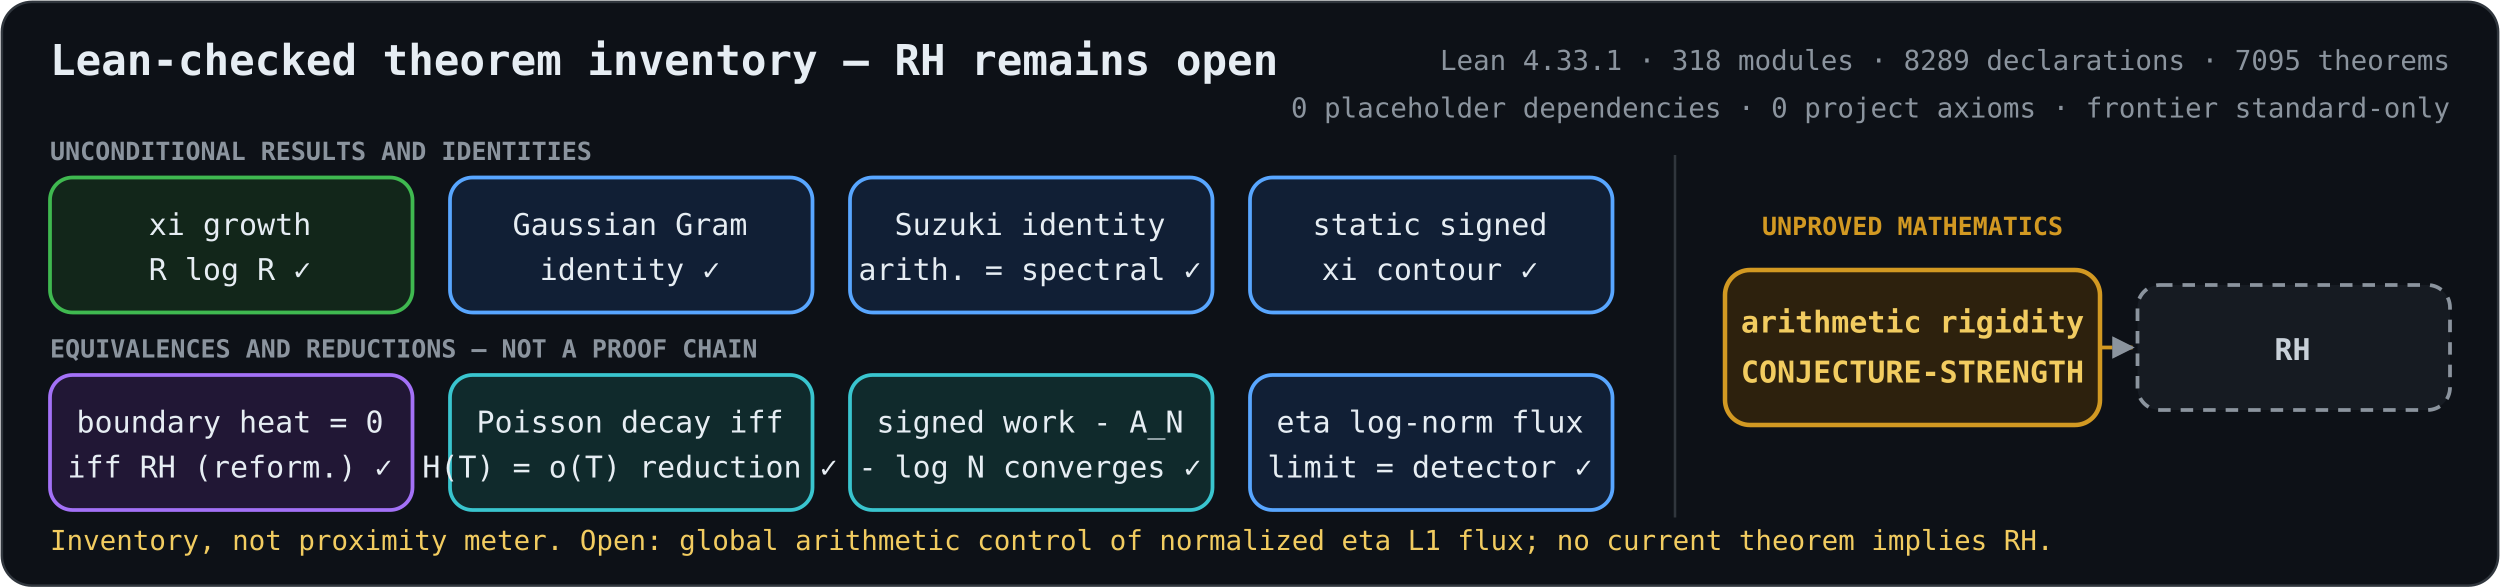
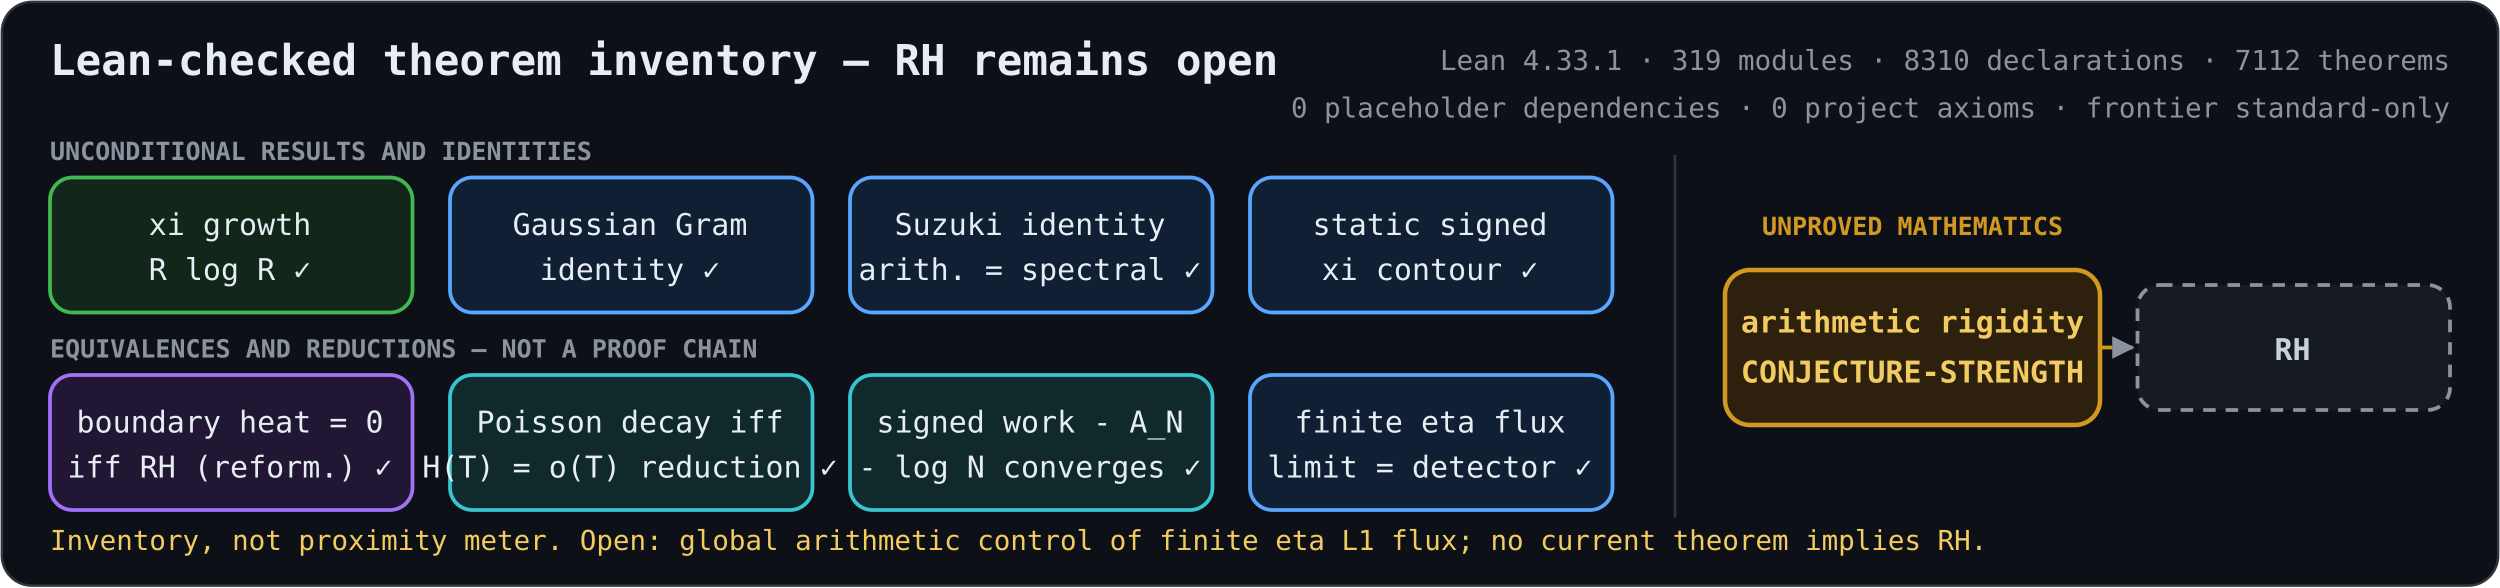
<svg xmlns="http://www.w3.org/2000/svg" role="img" aria-labelledby="title description" viewBox="0 0 1000 235">
  <defs>
    <marker id="arrow" viewBox="0 0 10 10" refX="9" refY="5" markerWidth="6" markerHeight="6" orient="auto-start-reverse">
      <path d="M 0 0 L 10 5 L 0 10 z" fill="#8b949e" />
    </marker>
    <style>
      .bg { fill: #0d1117; stroke: #30363d; }
      text { fill: #e6edf3; font-family: ui-monospace, SFMono-Regular, Menlo, Consolas, monospace; font-size: 12px; text-anchor: middle; }
      .heading { font-size: 17px; font-weight: 700; text-anchor: start; }
      .metrics { fill: #8b949e; font-size: 11px; text-anchor: end; }
      .proved rect { fill: #12261a; stroke: #3fb950; stroke-width: 1.5; }
      .proved.equivalence rect { fill: #211735; stroke: #a371f7; }
      .proved.bridge rect { fill: #111f35; stroke: #58a6ff; }
      .proved.reduction rect { fill: #102a2c; stroke: #39c5cf; }
      .open rect { fill: #2d210d; stroke: #d29922; stroke-width: 1.8; }
      .goal rect { fill: #161b22; stroke: #8b949e; stroke-width: 1.5; stroke-dasharray: 5 4; }
      .open text { fill: #f2cc60; font-weight: 700; }
      .goal text { fill: #c9d1d9; font-weight: 700; }
      .open-edge { fill: none; stroke: #d29922; stroke-width: 1.5; stroke-dasharray: 5 4; marker-end: url(#arrow); }
      .section { fill: #8b949e; font-size: 10px; font-weight: 700; text-anchor: start; }
      .gap-label { fill: #d29922; font-size: 10px; font-weight: 700; }
      .frontier { fill: #f2cc60; font-size: 11px; text-anchor: start; }
    </style>
  </defs>
  <rect class="bg" x="0.75" y="0.75" width="998.5" height="233.5" rx="12" />
  <text class="heading" x="20" y="30">Lean-checked theorem inventory — RH remains open</text>
-   <text class="metrics" x="980" y="28">Lean 4.33.1 · 318 modules · 8289 declarations · 7095 theorems</text>
+   <text class="metrics" x="980" y="28">Lean 4.33.1 · 319 modules · 8310 declarations · 7112 theorems</text>
  <text class="metrics" x="980" y="47">0 placeholder dependencies · 0 project axioms · frontier standard-only</text>
  <text class="section" x="20" y="64">UNCONDITIONAL RESULTS AND IDENTITIES</text>
  <text class="section" x="20" y="143">EQUIVALENCES AND REDUCTIONS — NOT A PROOF CHAIN</text>
  <line x1="670" y1="62" x2="670" y2="207" stroke="#30363d" />
  <text class="gap-label" x="765" y="94">UNPROVED MATHEMATICS</text>
  <path class="open-edge" d="M840 139 H853" />
  <g class="proved unconditional">
    <rect x="20" y="71" width="145" height="54" rx="9" />
    <text x="92" y="94">xi growth</text>
    <text x="92" y="112">R log R  ✓</text>
  </g>
  <g class="proved bridge">
    <rect x="180" y="71" width="145" height="54" rx="9" />
    <text x="252" y="94">Gaussian Gram</text>
    <text x="252" y="112">identity  ✓</text>
  </g>
  <g class="proved bridge">
    <rect x="340" y="71" width="145" height="54" rx="9" />
    <text x="412" y="94">Suzuki identity</text>
    <text x="412" y="112">arith. = spectral  ✓</text>
  </g>
  <g class="proved bridge">
    <rect x="500" y="71" width="145" height="54" rx="9" />
    <text x="572" y="94">static signed</text>
    <text x="572" y="112">xi contour  ✓</text>
  </g>
  <g class="proved equivalence">
    <rect x="20" y="150" width="145" height="54" rx="9" />
    <text x="92" y="173">boundary heat = 0</text>
    <text x="92" y="191">iff RH (reform.)  ✓</text>
  </g>
  <g class="proved reduction">
    <rect x="180" y="150" width="145" height="54" rx="9" />
    <text x="252" y="173">Poisson decay iff</text>
    <text x="252" y="191">H(T) = o(T) reduction  ✓</text>
  </g>
  <g class="proved reduction">
    <rect x="340" y="150" width="145" height="54" rx="9" />
    <text x="412" y="173">signed work - A_N</text>
    <text x="412" y="191">- log N converges  ✓</text>
  </g>
  <g class="proved bridge">
    <rect x="500" y="150" width="145" height="54" rx="9" />
-     <text x="572" y="173">eta log-norm flux</text>
+     <text x="572" y="173">finite eta flux</text>
    <text x="572" y="191">limit = detector  ✓</text>
  </g>
  <g class="open">
    <rect x="690" y="108" width="150" height="62" rx="10" />
    <text x="765" y="133">arithmetic rigidity</text>
    <text x="765" y="153">CONJECTURE-STRENGTH</text>
  </g>
  <g class="goal">
    <rect x="855" y="114" width="125" height="50" rx="9" />
    <text x="917" y="144">RH</text>
  </g>
-   <text class="frontier" x="20" y="220">Inventory, not proximity meter. Open: global arithmetic control of normalized eta L1 flux; no current theorem implies RH.</text>
+   <text class="frontier" x="20" y="220">Inventory, not proximity meter. Open: global arithmetic control of finite eta L1 flux; no current theorem implies RH.</text>
</svg>
